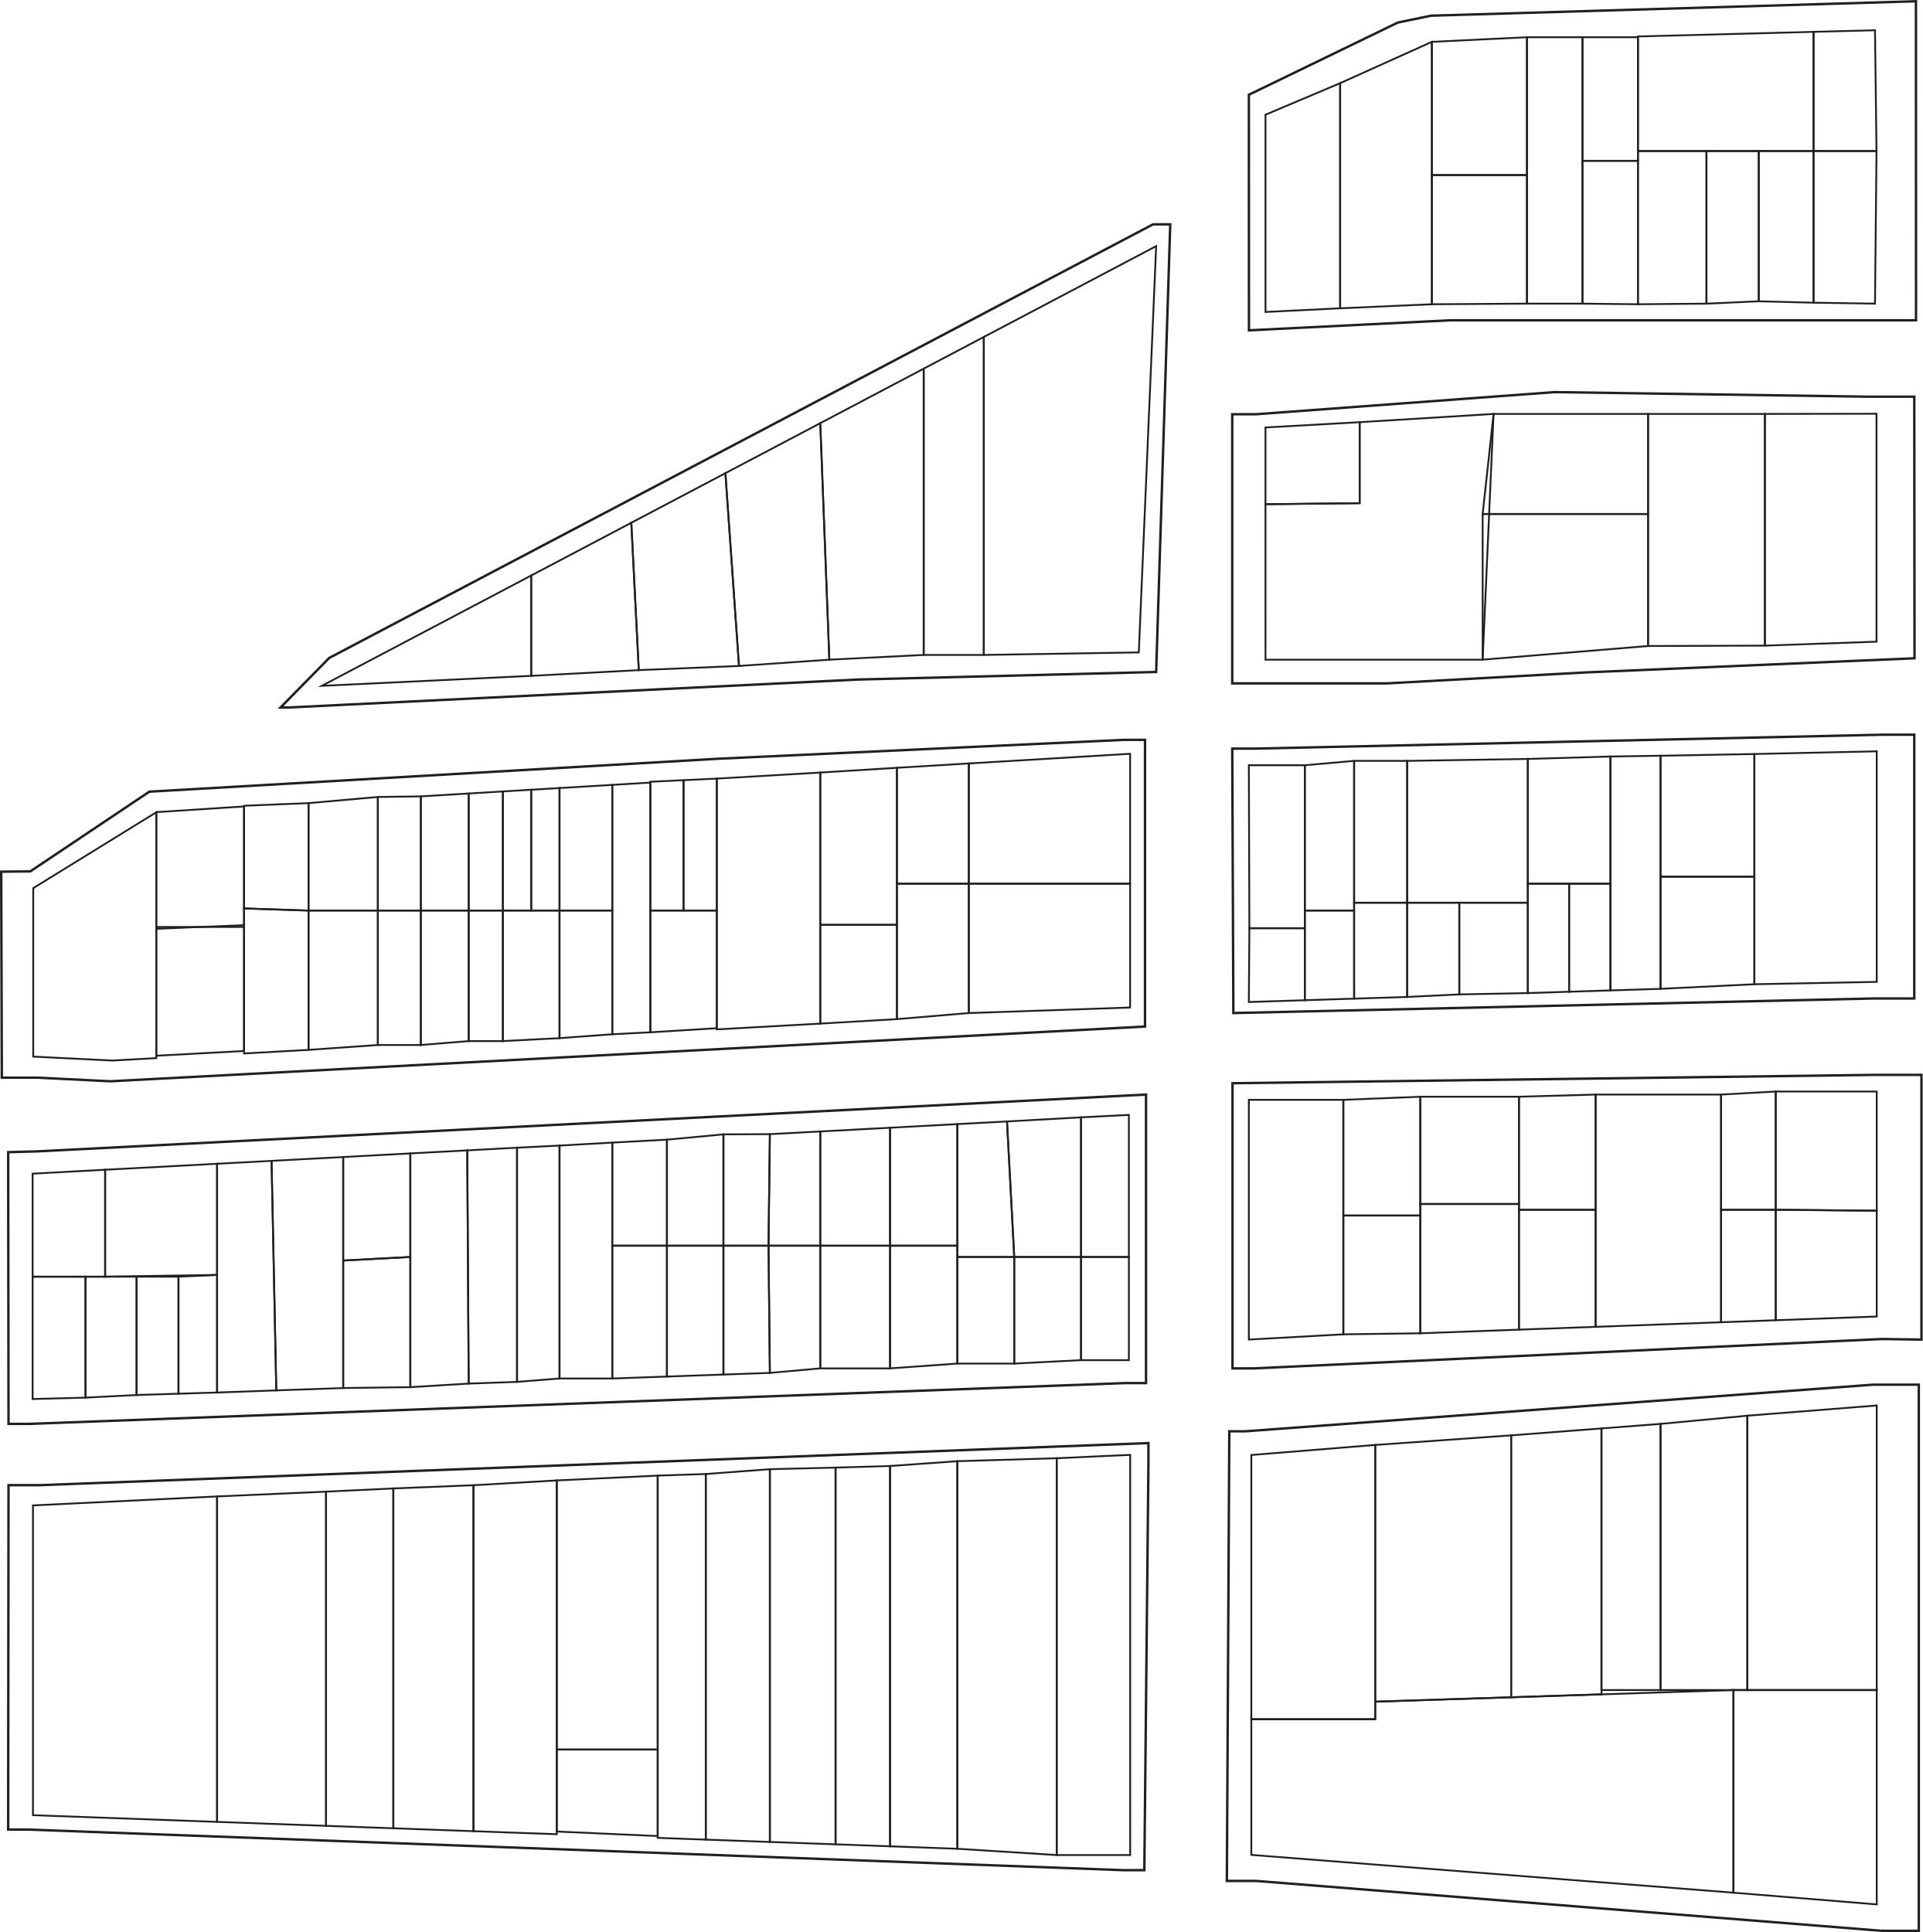
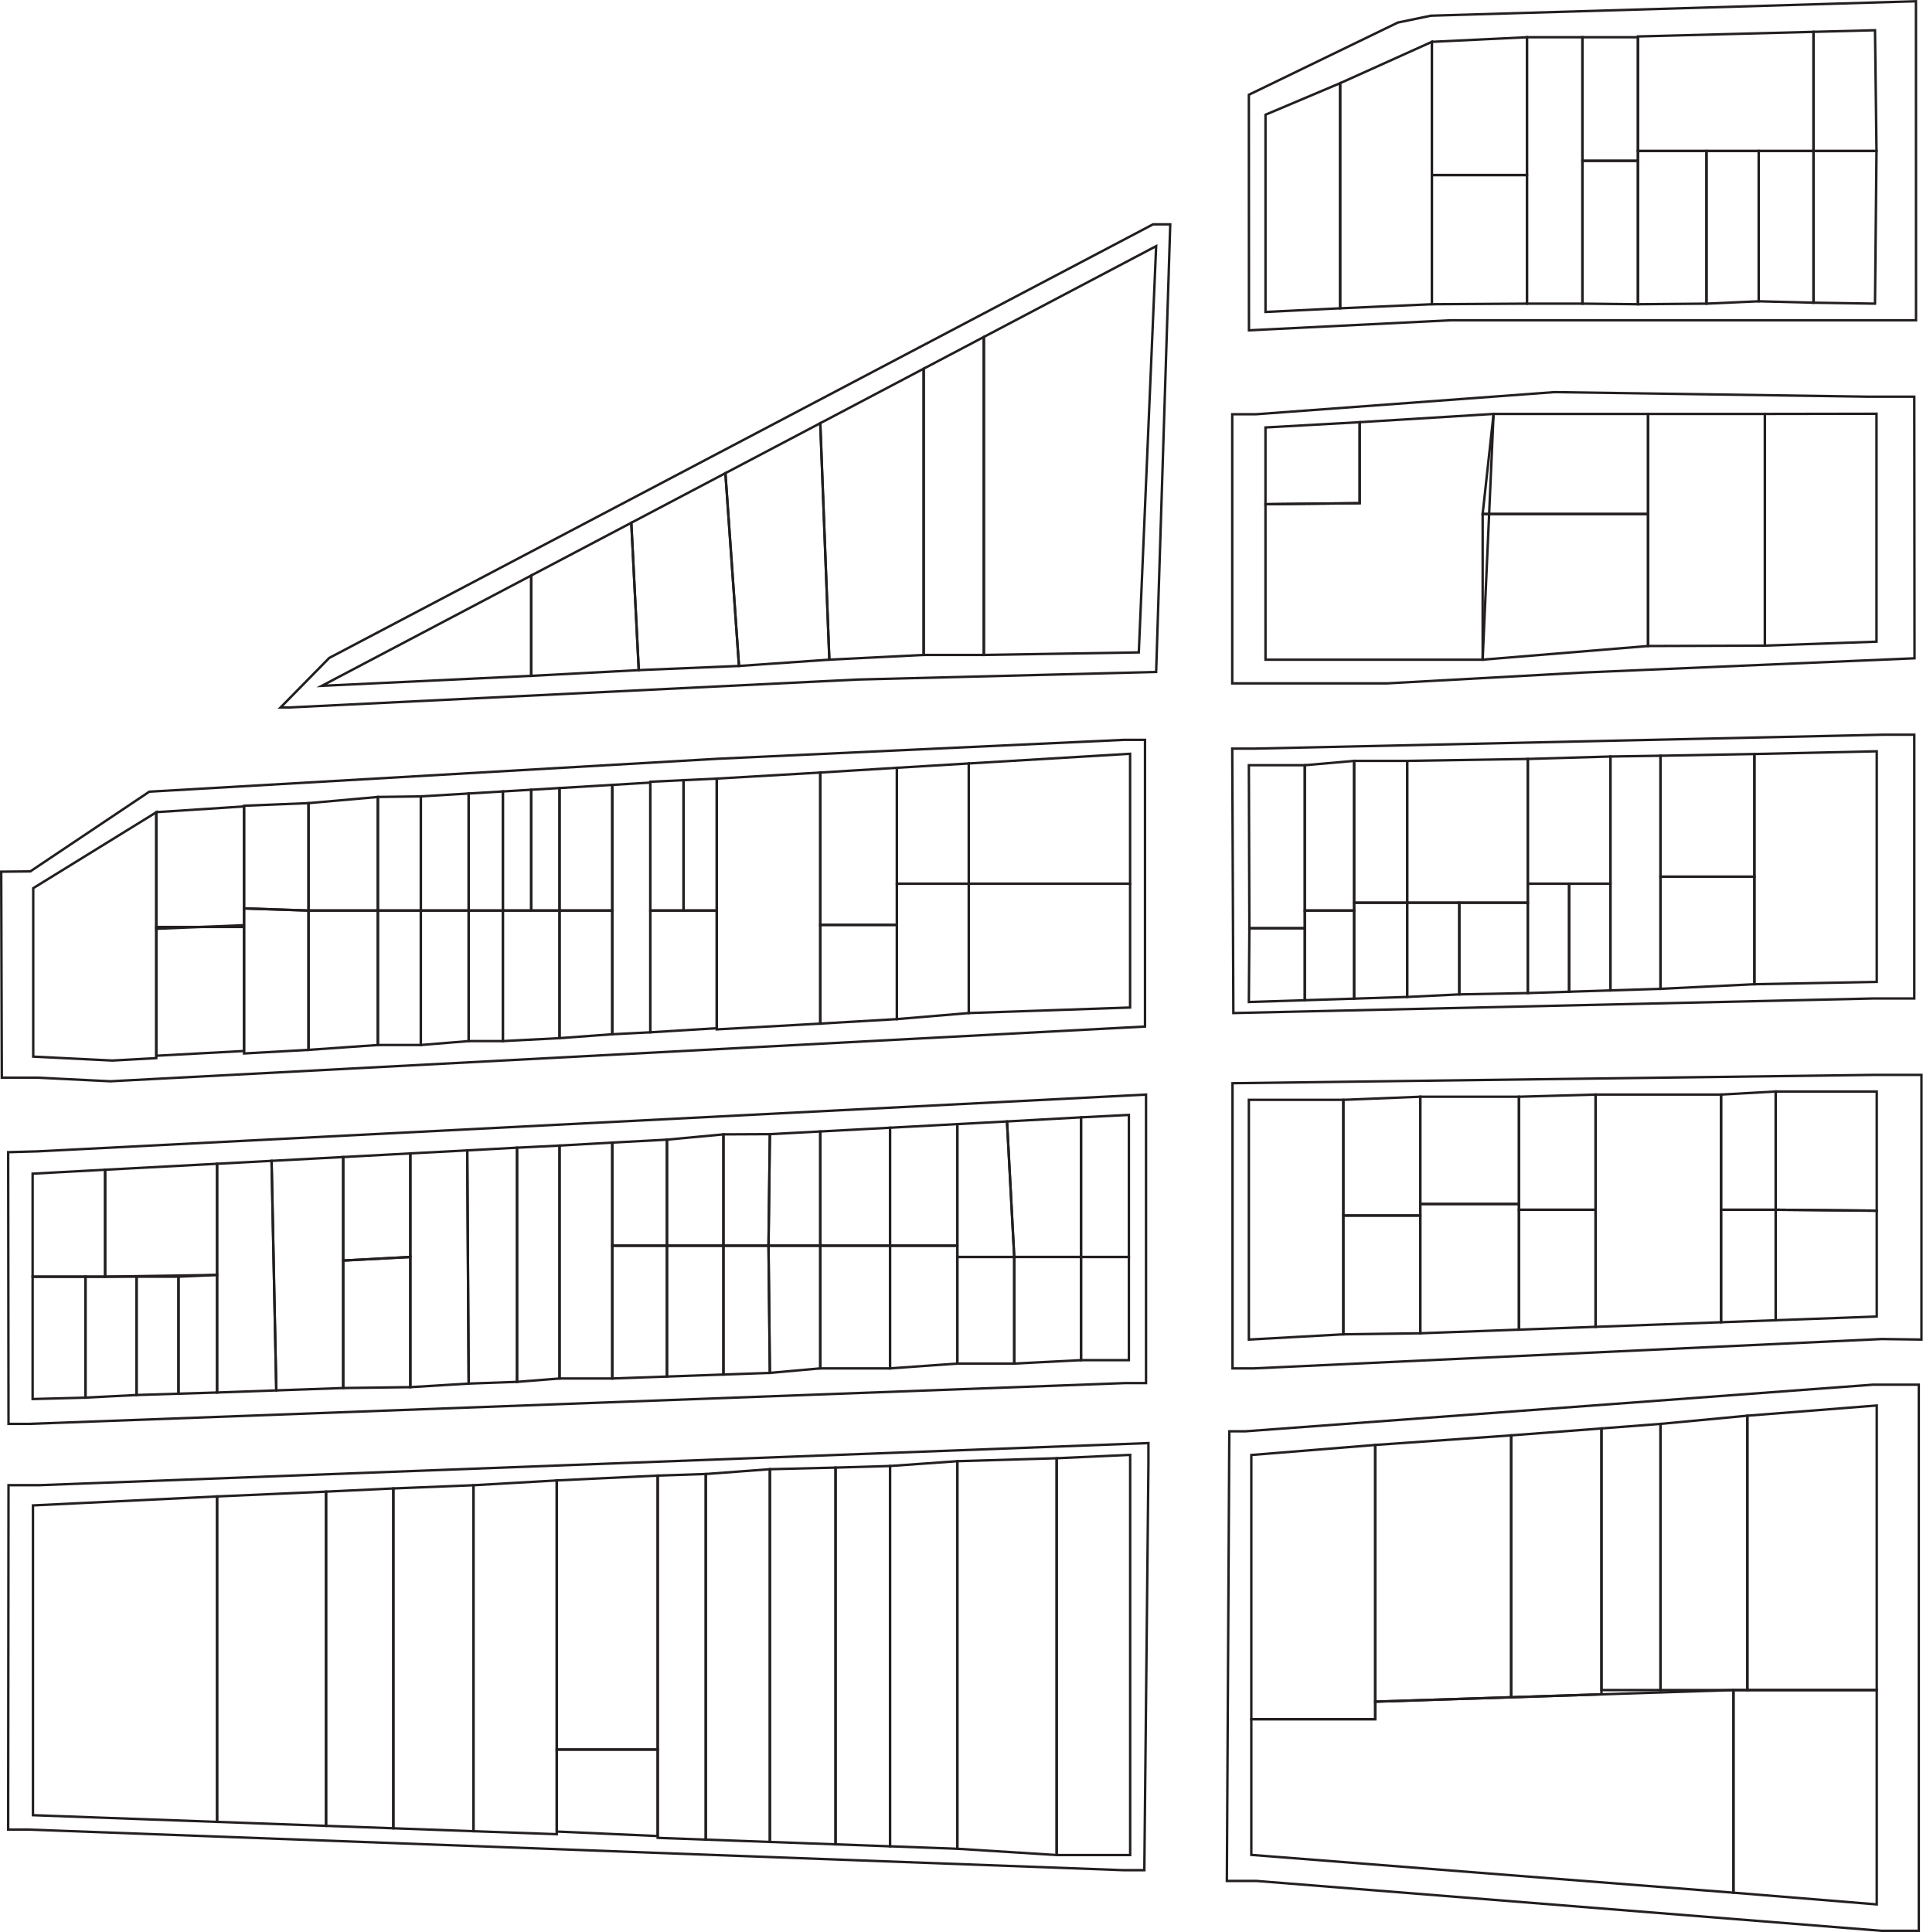
<svg xmlns="http://www.w3.org/2000/svg" viewBox="0 0 792.6 796.56">
  <defs>
    <style>.cls-1,.cls-2{fill:none;stroke:#231f20;stroke-miterlimit:10;}.cls-2{stroke-width:0.75px;}</style>
  </defs>
  <g id="Block_Line" data-name="Block Line">
    <polygon class="cls-1" points="508.09 564.18 516.91 564.18 775.75 552.08 792.1 552.3 792.1 443.18 772.06 443.18 508.09 446.61 508.09 564.18" />
    <polygon class="cls-1" points="471.74 771.07 463.02 771.07 11.36 754.32 3.37 754.32 3.37 744.7 3.51 612.33 16.33 612.33 473.43 594.98 473.43 603.5 471.74 771.07" />
    <polygon class="cls-1" points="506.77 590.13 505.76 775.51 517.98 775.51 775.61 796.06 791 796.06 791 570.9 772.13 570.9 513.34 590.13 506.77 590.13" />
    <polygon class="cls-1" points="472.44 570.24 463.84 570.24 11.88 587.07 3.51 587.07 3.37 475.04 15.4 474.71 472.44 451.29 472.44 570.24" />
    <polygon class="cls-1" points="0.75 444.32 15.53 444.32 45.49 445.81 472.02 423.24 472.02 305.04 463.32 305.04 296 312.83 61.55 326.41 12.5 359.27 0.5 359.39 0.75 444.32" />
    <polygon class="cls-1" points="789.14 411.68 771.75 411.68 508.44 417.68 507.98 308.65 517.28 308.65 776.63 302.91 789.14 302.91 789.14 411.68" />
    <polygon class="cls-1" points="789.24 271.41 789.14 163.55 770.01 163.55 640.77 161.67 517.69 170.8 507.98 170.8 507.98 281.75 571.91 281.75 653.22 277.26 789.24 271.41" />
    <polygon class="cls-1" points="514.87 136.19 514.83 39.07 576.23 9.3 589.89 6.47 789.83 0.52 789.86 132.04 598.13 132.04 514.87 136.19" />
    <polygon class="cls-1" points="482.42 92.49 476.61 277.05 353.47 280.18 119.36 291.68 115.66 291.68 135.73 271.26 475.33 92.49 482.42 92.49" />
  </g>
  <g id="Plot_Profile" data-name="Plot Profile">
-     <polygon class="cls-2" points="515.84 599.89 566.92 595.75 566.92 708.83 515.84 708.83 515.84 599.89" />
-     <polygon class="cls-2" points="684.53 587.07 660.19 588.94 660.19 696.81 684.53 696.81 684.53 587.07" />
-     <polygon class="cls-2" points="720.33 583.69 684.53 587.07 684.53 696.81 720.33 696.81 720.33 583.69" />
-     <polygon class="cls-2" points="773.67 579.48 720.33 583.69 720.33 696.81 773.67 696.81 773.67 579.48" />
-     <polygon class="cls-2" points="773.67 785.18 714.6 780.35 714.6 696.81 773.67 696.81 773.67 785.18" />
-     <polygon class="cls-2" points="515.84 764.77 714.6 780.35 714.6 696.81 566.92 701.59 566.92 708.83 515.84 708.83 515.84 764.77" />
-     <polygon class="cls-2" points="566.92 595.75 622.96 591.8 622.96 699.78 566.92 701.59 566.92 595.75" />
-     <polygon class="cls-2" points="660.19 588.94 622.96 591.8 622.96 699.78 660.19 698.57 660.19 588.94" />
-     <polygon class="cls-2" points="514.83 453.46 514.83 552.3 553.78 550.14 553.78 453.46 514.83 453.46" />
-     <polygon class="cls-2" points="585.5 452.18 585.5 501.17 553.78 501.17 553.78 453.46 585.5 452.18" />
-     <polygon class="cls-2" points="585.5 549.71 553.78 550.14 553.78 501.17 585.5 501.17 585.5 549.71" />
-     <rect class="cls-2" x="585.5" y="452.18" width="40.68" height="44.23" />
-     <polygon class="cls-2" points="626.17 548.21 585.5 549.71 585.5 496.41 626.17 496.41 626.17 548.21" />
-     <polygon class="cls-2" points="657.77 451.29 657.77 498.78 626.17 498.78 626.17 452.18 657.77 451.29" />
-     <polygon class="cls-2" points="657.77 547.05 626.17 548.21 626.17 498.78 657.77 498.78 657.77 547.05" />
-     <polygon class="cls-2" points="709.5 451.29 709.5 545.16 657.77 547.05 657.77 451.29 709.5 451.29" />
-     <polygon class="cls-2" points="732.02 450.03 732.02 498.78 709.5 498.78 709.5 451.29 732.02 450.03" />
-     <polygon class="cls-2" points="732.02 544.33 709.5 545.16 709.5 498.78 732.02 498.78 732.02 544.33" />
-     <polygon class="cls-2" points="773.67 450.03 773.67 499.17 732.02 498.78 732.02 450.03 773.67 450.03" />
-     <polygon class="cls-2" points="773.67 542.8 732.02 544.33 732.02 498.78 773.67 499.17 773.67 542.8" />
-     <polygon class="cls-2" points="514.83 315.5 515.04 382.7 537.9 382.7 537.9 315.5 514.83 315.5" />
-     <polygon class="cls-2" points="514.83 413.13 515.04 382.7 537.9 382.7 537.9 412.39 514.83 413.13" />
-     <polygon class="cls-2" points="558.22 313.71 558.22 375.42 537.9 375.42 537.9 315.5 558.22 313.71" />
-     <polygon class="cls-2" points="558.22 411.74 537.9 412.39 537.9 375.42 558.22 375.42 558.22 411.74" />
-     <rect class="cls-2" x="558.22" y="313.71" width="21.88" height="58.48" />
-     <polygon class="cls-2" points="580.1 411.04 558.22 411.74 558.22 372.19 580.1 372.19 580.1 411.04" />
-     <polygon class="cls-2" points="629.83 312.91 629.83 372.19 580.1 372.19 580.1 313.71 629.83 312.91" />
-     <polygon class="cls-2" points="601.58 409.99 601.58 372.19 580.1 372.19 580.1 411.04 601.58 409.99" />
-     <polygon class="cls-2" points="629.83 409.44 629.83 372.19 601.58 372.19 601.58 409.99 629.83 409.44" />
-     <polygon class="cls-2" points="663.88 311.91 663.88 364.35 629.83 364.35 629.83 312.91 663.88 311.91" />
-     <polygon class="cls-2" points="646.85 408.89 646.85 364.35 629.83 364.35 629.83 409.44 646.85 408.89" />
-     <polygon class="cls-2" points="663.88 408.35 663.88 364.35 646.85 364.35 646.85 408.89 663.88 408.35" />
-     <polygon class="cls-2" points="684.53 407.69 684.53 311.59 663.88 311.91 663.88 408.35 684.53 407.69" />
-     <polygon class="cls-2" points="723.23 405.8 723.23 361.45 684.53 361.45 684.53 407.69 723.23 405.8" />
-     <polygon class="cls-2" points="723.23 310.88 723.23 361.45 684.53 361.45 684.53 311.59 723.23 310.88" />
-     <polygon class="cls-2" points="773.67 309.76 773.67 404.83 723.23 405.8 723.23 310.88 773.67 309.76" />
-     <polygon class="cls-2" points="679.39 266.35 611.21 271.98 611.21 211.92 679.39 211.92 679.39 266.35" />
-     <polygon class="cls-2" points="679.39 170.66 615.71 170.66 611.21 211.92 679.39 211.92 679.39 170.66" />
-     <polygon class="cls-2" points="727.56 170.66 727.56 266.19 679.39 266.35 679.39 170.66 727.56 170.66" />
-     <polygon class="cls-2" points="773.57 170.59 773.57 264.56 727.56 266.19 727.56 170.66 773.57 170.59" />
-     <polygon class="cls-2" points="615.71 170.66 611.21 271.98 521.69 271.98 521.68 207.88 560.51 207.46 560.51 174.07 615.71 170.66" />
-     <polygon class="cls-2" points="521.68 176.24 521.68 207.88 560.51 207.46 560.51 174.07 521.68 176.24" />
-     <polygon class="cls-2" points="521.69 47.3 521.69 128.62 552.46 127.11 552.46 34.29 521.69 47.3" />
-     <polygon class="cls-2" points="590.27 17.25 552.46 34.29 552.46 127.11 590.27 125.44 590.27 17.25" />
-     <polygon class="cls-2" points="629.48 15.35 629.48 72.18 590.27 72.18 590.27 17.25 629.48 15.35" />
-     <polygon class="cls-2" points="629.48 125.19 590.27 125.44 590.27 72.18 629.48 72.18 629.48 125.19" />
-     <rect class="cls-2" x="629.48" y="15.35" width="22.87" height="109.84" />
-     <polygon class="cls-2" points="675.22 125.44 675.22 66.31 652.35 66.31 652.35 125.19 675.22 125.44" />
-     <polygon class="cls-2" points="703.48 125.19 703.48 62.26 675.22 62.26 675.22 125.44 703.48 125.19" />
-     <polygon class="cls-2" points="725.02 124.22 725.02 62.26 703.48 62.26 703.48 125.19 725.02 124.22" />
-     <polygon class="cls-2" points="747.61 124.8 747.61 62.26 725.02 62.26 725.02 124.22 747.61 124.8" />
-     <polygon class="cls-2" points="772.95 125.19 773.57 62.26 747.61 62.26 747.61 124.8 772.95 125.19" />
-     <polygon class="cls-2" points="772.95 12.47 773.57 62.26 747.61 62.26 747.61 13.13 772.95 12.47" />
-     <polygon class="cls-2" points="675.22 15.03 747.61 13.13 747.61 62.26 675.22 62.26 675.22 15.03" />
-     <rect class="cls-2" x="652.35" y="15.35" width="22.88" height="50.96" />
-     <polygon class="cls-2" points="465.9 599.84 465.9 764.83 435.61 764.83 435.61 601.23 465.9 599.84" />
-     <polygon class="cls-2" points="394.65 602.45 435.61 601.23 435.61 764.83 394.65 762.24 394.65 602.45" />
-     <polygon class="cls-2" points="366.91 604.43 394.65 602.45 394.65 762.24 366.91 761.23 366.91 604.43" />
-     <polygon class="cls-2" points="344.45 605.09 366.91 604.43 366.91 761.23 344.45 760.41 344.45 605.09" />
-     <polygon class="cls-2" points="317.37 605.75 344.45 605.09 344.45 760.41 317.37 759.43 317.37 605.75" />
-     <polygon class="cls-2" points="290.95 607.73 317.37 605.75 317.37 759.43 290.95 758.47 290.95 607.73" />
-     <polygon class="cls-2" points="271.13 608.39 290.95 607.73 290.95 758.47 271.13 757.75 271.13 608.39" />
-     <polygon class="cls-2" points="229.52 610.38 271.13 608.39 271.13 721.34 229.52 721.34 229.52 610.38" />
-     <polygon class="cls-2" points="195.18 612.36 229.52 610.38 229.52 756.24 195.18 755 195.18 612.36" />
-     <polygon class="cls-2" points="162.15 613.68 195.18 612.36 195.18 755 162.15 753.8 162.15 613.68" />
-     <polygon class="cls-2" points="134.41 615 162.15 613.68 162.15 753.8 134.41 752.79 134.41 615" />
-     <polygon class="cls-2" points="89.49 616.98 134.41 615 134.41 752.79 89.49 751.16 89.49 616.98" />
-     <polygon class="cls-2" points="13.59 620.68 89.49 616.98 89.49 751.16 13.59 748.4 13.59 620.68" />
-     <polygon class="cls-2" points="229.52 755.14 271.13 757 271.13 721.34 229.52 721.34 229.52 755.14" />
-     <polygon class="cls-2" points="465.87 310.78 465.87 364.35 399.38 364.35 399.38 314.77 465.87 310.78" />
-     <polygon class="cls-2" points="465.87 415.4 399.38 417.68 399.38 364.35 465.87 364.35 465.87 415.4" />
-     <polygon class="cls-2" points="369.74 420.18 399.38 417.68 399.38 364.35 369.74 364.35 369.74 420.18" />
-     <polygon class="cls-2" points="369.74 316.56 399.38 314.77 399.38 364.35 369.74 364.35 369.74 316.56" />
-     <polygon class="cls-2" points="338.15 318.52 369.74 316.56 369.74 381.33 338.15 381.33 338.15 318.52" />
-     <polygon class="cls-2" points="338.15 422.03 369.74 420.18 369.74 381.33 338.15 381.33 338.15 422.03" />
-     <polygon class="cls-2" points="295.48 424.41 338.15 422.03 338.15 318.52 295.48 321.02 295.48 424.41" />
-     <polygon class="cls-2" points="268.1 425.62 295.48 423.93 295.48 375.42 268.1 375.42 268.1 425.62" />
-     <polygon class="cls-2" points="281.79 321.67 281.79 375.42 295.48 375.42 295.48 321.02 281.79 321.67" />
-     <polygon class="cls-2" points="268.1 322.32 268.1 375.42 281.79 375.42 281.79 321.67 268.1 322.32" />
-     <polygon class="cls-2" points="252.4 426.42 252.4 323.61 268.1 322.66 268.1 425.62 252.4 426.42" />
-     <polygon class="cls-2" points="230.66 428.03 230.66 375.42 252.4 375.42 252.4 426.42 230.66 428.03" />
-     <polygon class="cls-2" points="230.66 324.91 252.4 323.61 252.4 375.42 230.66 375.42 230.66 324.91" />
-     <polygon class="cls-2" points="207.31 429.24 230.66 428.03 230.66 375.42 218.98 375.42 207.31 375.42 207.31 429.24" />
-     <polygon class="cls-2" points="218.98 325.61 218.98 375.42 230.66 375.42 230.66 324.91 218.98 325.61" />
-     <polygon class="cls-2" points="207.31 326.31 207.31 375.42 218.98 375.42 218.98 325.61 207.31 326.31" />
-     <rect class="cls-2" x="193.21" y="375.42" width="14.09" height="53.82" />
-     <polygon class="cls-2" points="173.49 430.85 193.21 429.24 193.21 375.42 173.49 375.42 173.49 430.85" />
-     <polygon class="cls-2" points="193.21 327.16 193.21 375.42 207.31 375.42 207.31 326.31 193.21 327.16" />
-     <polygon class="cls-2" points="173.49 328.35 173.49 375.42 193.21 375.42 193.21 327.16 173.49 328.35" />
-     <polygon class="cls-2" points="155.77 328.59 155.77 375.42 173.49 375.42 173.49 328.35 155.77 328.59" />
-     <rect class="cls-2" x="155.77" y="375.42" width="17.71" height="55.43" />
-     <polygon class="cls-2" points="127.19 432.86 155.77 430.85 155.77 375.42 127.19 375.42 127.19 432.86" />
-     <polygon class="cls-2" points="127.19 331.13 127.19 375.42 155.77 375.42 155.77 328.59 127.19 331.13" />
-     <polygon class="cls-2" points="100.61 332.21 100.61 374.54 127.19 375.42 127.19 331.13 100.61 332.21" />
-     <polygon class="cls-2" points="100.61 434.34 127.19 432.86 127.19 375.42 100.61 374.54 100.61 434.34" />
-     <polygon class="cls-2" points="64.43 334.9 64.43 436.26 46.35 437.26 13.7 435.64 13.7 366.19 64.43 334.9" />
-     <polygon class="cls-2" points="64.43 334.85 100.61 332.49 100.61 381.45 64.43 382.94 64.43 334.85" />
-     <polygon class="cls-2" points="64.43 435.28 100.61 433.32 100.61 382.19 64.43 382.19 64.43 435.28" />
-     <polygon class="cls-2" points="476.61 101.48 469.46 268.99 405.57 270.03 405.57 138.93 476.61 101.48" />
-     <polygon class="cls-2" points="380.78 270.03 405.57 270.03 405.57 138.93 380.78 152 380.78 270.03" />
-     <polygon class="cls-2" points="341.89 271.98 380.78 270.03 380.78 152 338.15 174.47 341.89 271.98" />
-     <polygon class="cls-2" points="304.64 274.57 341.89 271.98 338.15 174.47 299.04 195.08 304.64 274.57" />
-     <polygon class="cls-2" points="263.33 276.29 304.64 274.57 299.04 195.08 260.25 215.53 263.33 276.29" />
-     <polygon class="cls-2" points="218.98 278.65 263.33 276.29 260.25 215.53 218.98 237.28 218.98 278.65" />
-     <polygon class="cls-2" points="132.67 282.77 218.98 278.65 218.98 237.28 132.67 282.77" />
-     <polygon class="cls-2" points="465.37 459.68 445.65 460.68 445.65 518.25 465.37 518.25 465.37 459.68" />
-     <rect class="cls-2" x="445.65" y="518.25" width="19.72" height="42.54" />
-     <polygon class="cls-2" points="418.11 562.2 445.65 560.79 445.65 518.25 418.11 518.25 418.11 562.2" />
-     <polygon class="cls-2" points="415.13 462.37 445.65 460.68 445.65 518.25 418.11 518.25 415.13 462.37" />
-     <polygon class="cls-2" points="394.65 463.47 415.13 462.37 418.11 518.25 394.65 518.25 394.65 463.47" />
-     <rect class="cls-2" x="394.65" y="518.25" width="23.46" height="43.95" />
-     <polygon class="cls-2" points="366.91 564.18 394.65 562.2 394.65 513.6 366.91 513.6 366.91 564.18" />
-     <polygon class="cls-2" points="366.91 464.96 394.65 463.47 394.65 513.6 366.91 513.6 366.91 464.96" />
-     <polygon class="cls-2" points="338.15 466.5 366.91 464.96 366.91 513.6 338.15 513.6 338.15 466.5" />
-     <rect class="cls-2" x="338.15" y="513.6" width="28.76" height="50.59" />
-     <polygon class="cls-2" points="317.37 566.04 338.15 564.18 338.15 513.6 316.81 513.6 317.37 566.04" />
-     <polygon class="cls-2" points="317.37 467.61 316.81 513.6 338.15 513.6 338.15 466.5 317.37 467.61" />
-     <polygon class="cls-2" points="298.23 467.7 298.23 513.6 316.81 513.6 317.37 467.61 298.23 467.7" />
-     <polygon class="cls-2" points="298.23 566.72 317.37 566.04 316.81 513.6 298.23 513.6 298.23 566.72" />
-     <polygon class="cls-2" points="274.94 567.55 298.23 566.72 298.23 513.6 274.94 513.6 274.94 567.55" />
-     <polygon class="cls-2" points="274.94 469.88 274.94 513.6 298.23 513.6 298.23 467.7 274.94 469.88" />
-     <polygon class="cls-2" points="252.4 471.09 252.4 513.6 274.94 513.6 274.94 469.88 252.4 471.09" />
-     <polygon class="cls-2" points="252.4 568.35 274.94 567.55 274.94 513.6 252.4 513.6 252.4 568.35" />
-     <polygon class="cls-2" points="230.66 568.35 230.66 472.32 252.4 471.09 252.4 568.35 230.66 568.35" />
-     <polygon class="cls-2" points="213.14 569.74 213.14 473.19 230.66 472.32 230.66 568.35 213.14 569.74" />
-     <polygon class="cls-2" points="193.21 570.45 192.62 474.3 213.14 473.19 213.14 569.74 193.21 570.45" />
-     <polygon class="cls-2" points="169.16 571.92 169.16 475.55 192.62 474.3 193.21 570.45 169.16 571.92" />
-     <polygon class="cls-2" points="141.48 572.28 141.48 519.72 169.16 518.25 169.16 571.92 141.48 572.28" />
-     <polygon class="cls-2" points="141.48 477.04 141.48 519.72 169.16 518.25 169.16 475.55 141.48 477.04" />
-     <polygon class="cls-2" points="111.95 478.62 113.9 573.26 141.48 572.28 141.48 477.04 111.95 478.62" />
-     <polygon class="cls-2" points="89.49 479.82 89.49 574.13 113.9 573.26 111.95 478.62 89.49 479.82" />
-     <polygon class="cls-2" points="73.58 574.62 73.58 526.37 89.49 525.65 89.49 574.13 73.58 574.62" />
-     <polygon class="cls-2" points="56.3 575.16 56.3 526.37 73.58 526.37 73.58 574.62 56.3 575.16" />
-     <polygon class="cls-2" points="35.24 576.24 35.24 526.37 56.3 526.37 56.3 575.16 35.24 576.24" />
-     <polygon class="cls-2" points="13.45 576.82 13.45 526.37 35.24 526.37 35.24 576.24 13.45 576.82" />
-     <polygon class="cls-2" points="43.34 482.28 43.34 526.37 89.49 525.65 89.49 479.82 43.34 482.28" />
-     <polygon class="cls-2" points="13.45 483.9 13.45 526.37 43.34 526.37 43.34 482.28 13.45 483.9" />
+     <polygon class="cls-1" points="515.84 599.89 566.92 595.75 566.92 708.83 515.84 708.83 515.84 599.89" />
+     <polygon class="cls-1" points="684.53 587.07 660.19 588.94 660.19 696.81 684.53 696.81 684.53 587.07" />
+     <polygon class="cls-1" points="720.33 583.69 684.53 587.07 684.53 696.81 720.33 696.81 720.33 583.69" />
+     <polygon class="cls-1" points="773.67 579.48 720.33 583.69 720.33 696.81 773.67 696.81 773.67 579.48" />
+     <polygon class="cls-1" points="773.67 785.18 714.6 780.35 714.6 696.81 773.67 696.81 773.67 785.18" />
+     <polygon class="cls-1" points="515.84 764.77 714.6 780.35 714.6 696.81 566.92 701.59 566.92 708.83 515.84 708.83 515.84 764.77" />
+     <polygon class="cls-1" points="566.92 595.75 622.96 591.8 622.96 699.78 566.92 701.59 566.92 595.75" />
+     <polygon class="cls-1" points="660.19 588.94 622.96 591.8 622.96 699.78 660.19 698.57 660.19 588.94" />
+     <polygon class="cls-1" points="514.83 453.46 514.83 552.3 553.78 550.14 553.78 453.46 514.83 453.46" />
+     <polygon class="cls-1" points="585.5 452.18 585.5 501.17 553.78 501.17 553.78 453.46 585.5 452.18" />
+     <polygon class="cls-1" points="585.5 549.71 553.78 550.14 553.78 501.17 585.5 501.17 585.5 549.71" />
+     <rect class="cls-1" x="585.5" y="452.18" width="40.68" height="44.23" />
+     <polygon class="cls-1" points="626.17 548.21 585.5 549.71 585.5 496.41 626.17 496.41 626.17 548.21" />
+     <polygon class="cls-1" points="657.77 451.29 657.77 498.78 626.17 498.78 626.17 452.18 657.77 451.29" />
+     <polygon class="cls-1" points="657.77 547.05 626.17 548.21 626.17 498.78 657.77 498.78 657.77 547.05" />
+     <polygon class="cls-1" points="709.5 451.29 709.5 545.16 657.77 547.05 657.77 451.29 709.5 451.29" />
+     <polygon class="cls-1" points="732.02 450.03 732.02 498.78 709.5 498.78 709.5 451.29 732.02 450.03" />
+     <polygon class="cls-1" points="732.02 544.33 709.5 545.16 709.5 498.78 732.02 498.78 732.02 544.33" />
+     <polygon class="cls-1" points="773.67 450.03 773.67 499.17 732.02 498.78 732.02 450.03 773.67 450.03" />
+     <polygon class="cls-1" points="773.67 542.8 732.02 544.33 732.02 498.78 773.67 499.17 773.67 542.8" />
+     <polygon class="cls-1" points="514.83 315.5 515.04 382.7 537.9 382.7 537.9 315.5 514.83 315.5" />
+     <polygon class="cls-1" points="514.83 413.13 515.04 382.7 537.9 382.7 537.9 412.39 514.83 413.13" />
+     <polygon class="cls-1" points="558.22 313.71 558.22 375.42 537.9 375.42 537.9 315.5 558.22 313.71" />
+     <polygon class="cls-1" points="558.22 411.74 537.9 412.39 537.9 375.42 558.22 375.42 558.22 411.74" />
+     <rect class="cls-1" x="558.22" y="313.71" width="21.88" height="58.48" />
+     <polygon class="cls-1" points="580.1 411.04 558.22 411.74 558.22 372.19 580.1 372.19 580.1 411.04" />
+     <polygon class="cls-1" points="629.83 312.91 629.83 372.19 580.1 372.19 580.1 313.71 629.83 312.91" />
+     <polygon class="cls-1" points="601.58 409.99 601.58 372.19 580.1 372.19 580.1 411.04 601.58 409.99" />
+     <polygon class="cls-1" points="629.83 409.44 629.83 372.19 601.58 372.19 601.58 409.99 629.83 409.44" />
+     <polygon class="cls-1" points="663.88 311.91 663.88 364.35 629.83 364.35 629.83 312.91 663.88 311.91" />
+     <polygon class="cls-1" points="646.85 408.89 646.85 364.35 629.83 364.35 629.83 409.44 646.85 408.89" />
+     <polygon class="cls-1" points="663.88 408.35 663.88 364.35 646.85 364.35 646.85 408.89 663.88 408.35" />
+     <polygon class="cls-1" points="684.53 407.69 684.53 311.59 663.88 311.91 663.88 408.35 684.53 407.69" />
+     <polygon class="cls-1" points="723.23 405.8 723.23 361.45 684.53 361.45 684.53 407.69 723.23 405.8" />
+     <polygon class="cls-1" points="723.23 310.88 723.23 361.45 684.53 361.45 684.53 311.59 723.23 310.88" />
+     <polygon class="cls-1" points="773.67 309.76 773.67 404.83 723.23 405.8 723.23 310.88 773.67 309.76" />
+     <polygon class="cls-1" points="679.39 266.35 611.21 271.98 611.21 211.92 679.39 211.92 679.39 266.35" />
+     <polygon class="cls-1" points="679.39 170.66 615.71 170.66 611.21 211.92 679.39 211.92 679.39 170.66" />
+     <polygon class="cls-1" points="727.56 170.66 727.56 266.19 679.39 266.35 679.39 170.66 727.56 170.66" />
+     <polygon class="cls-1" points="773.57 170.59 773.57 264.56 727.56 266.19 727.56 170.66 773.57 170.59" />
+     <polygon class="cls-1" points="615.71 170.66 611.21 271.98 521.69 271.98 521.68 207.88 560.51 207.46 560.51 174.07 615.71 170.66" />
+     <polygon class="cls-1" points="521.68 176.24 521.68 207.88 560.51 207.46 560.51 174.07 521.68 176.24" />
+     <polygon class="cls-1" points="521.69 47.3 521.69 128.62 552.46 127.11 552.46 34.29 521.69 47.3" />
+     <polygon class="cls-1" points="590.27 17.25 552.46 34.29 552.46 127.11 590.27 125.44 590.27 17.25" />
+     <polygon class="cls-1" points="629.48 15.35 629.48 72.18 590.27 72.18 590.27 17.25 629.48 15.35" />
+     <polygon class="cls-1" points="629.48 125.19 590.27 125.44 590.27 72.18 629.48 72.18 629.48 125.19" />
+     <rect class="cls-1" x="629.48" y="15.35" width="22.87" height="109.84" />
+     <polygon class="cls-1" points="675.22 125.44 675.22 66.31 652.35 66.31 652.35 125.19 675.22 125.44" />
+     <polygon class="cls-1" points="703.48 125.19 703.48 62.26 675.22 62.26 675.22 125.44 703.48 125.19" />
+     <polygon class="cls-1" points="725.02 124.22 725.02 62.26 703.48 62.26 703.48 125.19 725.02 124.22" />
+     <polygon class="cls-1" points="747.61 124.8 747.61 62.26 725.02 62.26 725.02 124.22 747.61 124.8" />
+     <polygon class="cls-1" points="772.95 125.19 773.57 62.26 747.61 62.26 747.61 124.8 772.95 125.19" />
+     <polygon class="cls-1" points="772.95 12.47 773.57 62.26 747.61 62.26 747.61 13.13 772.95 12.47" />
+     <polygon class="cls-1" points="675.22 15.03 747.61 13.13 747.61 62.26 675.22 62.26 675.22 15.03" />
+     <rect class="cls-1" x="652.35" y="15.35" width="22.88" height="50.96" />
+     <polygon class="cls-1" points="465.9 599.84 465.9 764.83 435.61 764.83 435.61 601.23 465.9 599.84" />
+     <polygon class="cls-1" points="394.65 602.45 435.61 601.23 435.61 764.83 394.65 762.24 394.65 602.45" />
+     <polygon class="cls-1" points="366.91 604.43 394.65 602.45 394.65 762.24 366.91 761.23 366.91 604.43" />
+     <polygon class="cls-1" points="344.45 605.09 366.91 604.43 366.91 761.23 344.45 760.41 344.45 605.09" />
+     <polygon class="cls-1" points="317.37 605.75 344.45 605.09 344.45 760.41 317.37 759.43 317.37 605.75" />
+     <polygon class="cls-1" points="290.95 607.73 317.37 605.75 317.37 759.43 290.95 758.47 290.95 607.73" />
+     <polygon class="cls-1" points="271.13 608.39 290.95 607.73 290.95 758.47 271.13 757.75 271.13 608.39" />
+     <polygon class="cls-1" points="229.52 610.38 271.13 608.39 271.13 721.34 229.52 721.34 229.52 610.38" />
+     <polygon class="cls-1" points="195.18 612.36 229.52 610.38 229.52 756.24 195.18 755 195.18 612.36" />
+     <polygon class="cls-1" points="162.15 613.68 195.18 612.36 195.18 755 162.15 753.8 162.15 613.68" />
+     <polygon class="cls-1" points="134.41 615 162.15 613.68 162.15 753.8 134.41 752.79 134.41 615" />
+     <polygon class="cls-1" points="89.49 616.98 134.41 615 134.41 752.79 89.49 751.16 89.49 616.98" />
+     <polygon class="cls-1" points="13.59 620.68 89.49 616.98 89.49 751.16 13.59 748.4 13.59 620.68" />
+     <polygon class="cls-1" points="229.52 755.14 271.13 757 271.13 721.34 229.52 721.34 229.52 755.14" />
+     <polygon class="cls-1" points="465.87 310.78 465.87 364.35 399.38 364.35 399.38 314.77 465.87 310.78" />
+     <polygon class="cls-1" points="465.87 415.4 399.38 417.68 399.38 364.35 465.87 364.35 465.87 415.4" />
+     <polygon class="cls-1" points="369.74 420.18 399.38 417.68 399.38 364.35 369.74 364.35 369.74 420.18" />
+     <polygon class="cls-1" points="369.74 316.56 399.38 314.77 399.38 364.35 369.74 364.35 369.74 316.56" />
+     <polygon class="cls-1" points="338.15 318.52 369.74 316.56 369.74 381.33 338.15 381.33 338.15 318.52" />
+     <polygon class="cls-1" points="338.15 422.03 369.74 420.18 369.74 381.33 338.15 381.33 338.15 422.03" />
+     <polygon class="cls-1" points="295.48 424.41 338.15 422.03 338.15 318.52 295.48 321.02 295.48 424.41" />
+     <polygon class="cls-1" points="268.1 425.62 295.48 423.93 295.48 375.42 268.1 375.42 268.1 425.62" />
+     <polygon class="cls-1" points="281.79 321.67 281.79 375.42 295.48 375.42 295.48 321.02 281.79 321.67" />
+     <polygon class="cls-1" points="268.1 322.32 268.1 375.42 281.79 375.42 281.79 321.67 268.1 322.32" />
+     <polygon class="cls-1" points="252.4 426.42 252.4 323.61 268.1 322.66 268.1 425.62 252.4 426.42" />
+     <polygon class="cls-1" points="230.66 428.03 230.66 375.42 252.4 375.42 252.4 426.42 230.66 428.03" />
+     <polygon class="cls-1" points="230.66 324.91 252.4 323.61 252.4 375.42 230.66 375.42 230.66 324.91" />
+     <polygon class="cls-1" points="207.31 429.24 230.66 428.03 230.66 375.42 218.98 375.42 207.31 375.42 207.31 429.24" />
+     <polygon class="cls-1" points="218.98 325.61 218.98 375.42 230.66 375.42 230.66 324.91 218.98 325.61" />
+     <polygon class="cls-1" points="207.31 326.31 207.31 375.42 218.98 375.42 218.98 325.61 207.31 326.31" />
+     <rect class="cls-1" x="193.21" y="375.42" width="14.09" height="53.82" />
+     <polygon class="cls-1" points="173.49 430.85 193.21 429.24 193.21 375.42 173.49 375.42 173.49 430.85" />
+     <polygon class="cls-1" points="193.21 327.16 193.21 375.42 207.31 375.42 207.31 326.31 193.21 327.16" />
+     <polygon class="cls-1" points="173.49 328.35 173.49 375.42 193.21 375.42 193.21 327.16 173.49 328.35" />
+     <polygon class="cls-1" points="155.77 328.59 155.77 375.42 173.49 375.42 173.49 328.35 155.77 328.59" />
+     <rect class="cls-1" x="155.77" y="375.42" width="17.71" height="55.43" />
+     <polygon class="cls-1" points="127.19 432.86 155.77 430.85 155.77 375.42 127.19 375.42 127.19 432.86" />
+     <polygon class="cls-1" points="127.19 331.13 127.19 375.42 155.77 375.42 155.77 328.59 127.19 331.13" />
+     <polygon class="cls-1" points="100.61 332.21 100.61 374.54 127.19 375.42 127.19 331.13 100.61 332.21" />
+     <polygon class="cls-1" points="100.61 434.34 127.19 432.86 127.19 375.42 100.61 374.54 100.61 434.34" />
+     <polygon class="cls-1" points="64.43 334.9 64.43 436.26 46.35 437.26 13.7 435.64 13.7 366.19 64.43 334.9" />
+     <polygon class="cls-1" points="64.43 334.85 100.61 332.49 100.61 381.45 64.43 382.94 64.43 334.85" />
+     <polygon class="cls-1" points="64.43 435.28 100.61 433.32 100.61 382.19 64.43 382.19 64.43 435.28" />
+     <polygon class="cls-1" points="476.61 101.48 469.46 268.99 405.57 270.03 405.57 138.93 476.61 101.48" />
+     <polygon class="cls-1" points="380.78 270.03 405.57 270.03 405.57 138.93 380.78 152 380.78 270.03" />
+     <polygon class="cls-1" points="341.89 271.98 380.78 270.03 380.78 152 338.15 174.47 341.89 271.98" />
+     <polygon class="cls-1" points="304.64 274.57 341.89 271.98 338.15 174.47 299.04 195.08 304.64 274.57" />
+     <polygon class="cls-1" points="263.33 276.29 304.64 274.57 299.04 195.08 260.25 215.53 263.33 276.29" />
+     <polygon class="cls-1" points="218.98 278.65 263.33 276.29 260.25 215.53 218.98 237.28 218.98 278.65" />
+     <polygon class="cls-1" points="132.67 282.77 218.98 278.65 218.98 237.28 132.67 282.77" />
+     <polygon class="cls-1" points="465.37 459.68 445.65 460.68 445.65 518.25 465.37 518.25 465.37 459.68" />
+     <rect class="cls-1" x="445.65" y="518.25" width="19.72" height="42.54" />
+     <polygon class="cls-1" points="418.11 562.2 445.65 560.79 445.65 518.25 418.11 518.25 418.11 562.2" />
+     <polygon class="cls-1" points="415.13 462.37 445.65 460.68 445.65 518.25 418.11 518.25 415.13 462.37" />
+     <polygon class="cls-1" points="394.65 463.47 415.13 462.37 418.11 518.25 394.65 518.25 394.65 463.47" />
+     <rect class="cls-1" x="394.65" y="518.25" width="23.46" height="43.95" />
+     <polygon class="cls-1" points="366.91 564.18 394.65 562.2 394.65 513.6 366.91 513.6 366.91 564.18" />
+     <polygon class="cls-1" points="366.91 464.96 394.65 463.47 394.65 513.6 366.91 513.6 366.91 464.96" />
+     <polygon class="cls-1" points="338.15 466.5 366.91 464.96 366.91 513.6 338.15 513.6 338.15 466.5" />
+     <rect class="cls-1" x="338.15" y="513.6" width="28.76" height="50.59" />
+     <polygon class="cls-1" points="317.37 566.04 338.15 564.18 338.15 513.6 316.81 513.6 317.37 566.04" />
+     <polygon class="cls-1" points="317.37 467.61 316.81 513.6 338.15 513.6 338.15 466.5 317.37 467.61" />
+     <polygon class="cls-1" points="298.23 467.7 298.23 513.6 316.81 513.6 317.37 467.61 298.23 467.7" />
+     <polygon class="cls-1" points="298.23 566.72 317.37 566.04 316.81 513.6 298.23 513.6 298.23 566.72" />
+     <polygon class="cls-1" points="274.94 567.55 298.23 566.72 298.23 513.6 274.94 513.6 274.94 567.55" />
+     <polygon class="cls-1" points="274.94 469.88 274.94 513.6 298.23 513.6 298.23 467.7 274.94 469.88" />
+     <polygon class="cls-1" points="252.4 471.09 252.4 513.6 274.94 513.6 274.94 469.88 252.4 471.09" />
+     <polygon class="cls-1" points="252.4 568.35 274.94 567.55 274.94 513.6 252.4 513.6 252.4 568.35" />
+     <polygon class="cls-1" points="230.66 568.35 230.66 472.32 252.4 471.09 252.4 568.35 230.66 568.35" />
+     <polygon class="cls-1" points="213.14 569.74 213.14 473.19 230.66 472.32 230.66 568.35 213.14 569.74" />
+     <polygon class="cls-1" points="193.21 570.45 192.62 474.3 213.14 473.19 213.14 569.74 193.21 570.45" />
+     <polygon class="cls-1" points="169.16 571.92 169.16 475.55 192.62 474.3 193.21 570.45 169.16 571.92" />
+     <polygon class="cls-1" points="141.48 572.28 141.48 519.72 169.16 518.25 169.16 571.92 141.48 572.28" />
+     <polygon class="cls-1" points="141.48 477.04 141.48 519.72 169.16 518.25 169.16 475.55 141.48 477.04" />
+     <polygon class="cls-1" points="111.95 478.62 113.9 573.26 141.48 572.28 141.48 477.04 111.95 478.62" />
+     <polygon class="cls-1" points="89.49 479.82 89.49 574.13 113.9 573.26 111.95 478.62 89.49 479.82" />
+     <polygon class="cls-1" points="73.58 574.62 73.58 526.37 89.49 525.65 89.49 574.13 73.58 574.62" />
+     <polygon class="cls-1" points="56.3 575.16 56.3 526.37 73.58 526.37 73.58 574.62 56.3 575.16" />
+     <polygon class="cls-1" points="35.24 576.24 35.24 526.37 56.3 526.37 56.3 575.16 35.24 576.24" />
+     <polygon class="cls-1" points="13.45 576.82 13.45 526.37 35.24 526.37 35.24 576.24 13.45 576.82" />
+     <polygon class="cls-1" points="43.34 482.28 43.34 526.37 89.49 525.65 89.49 479.82 43.34 482.28" />
+     <polygon class="cls-1" points="13.45 483.9 13.45 526.37 43.34 526.37 43.34 482.28 13.45 483.9" />
  </g>
</svg>
